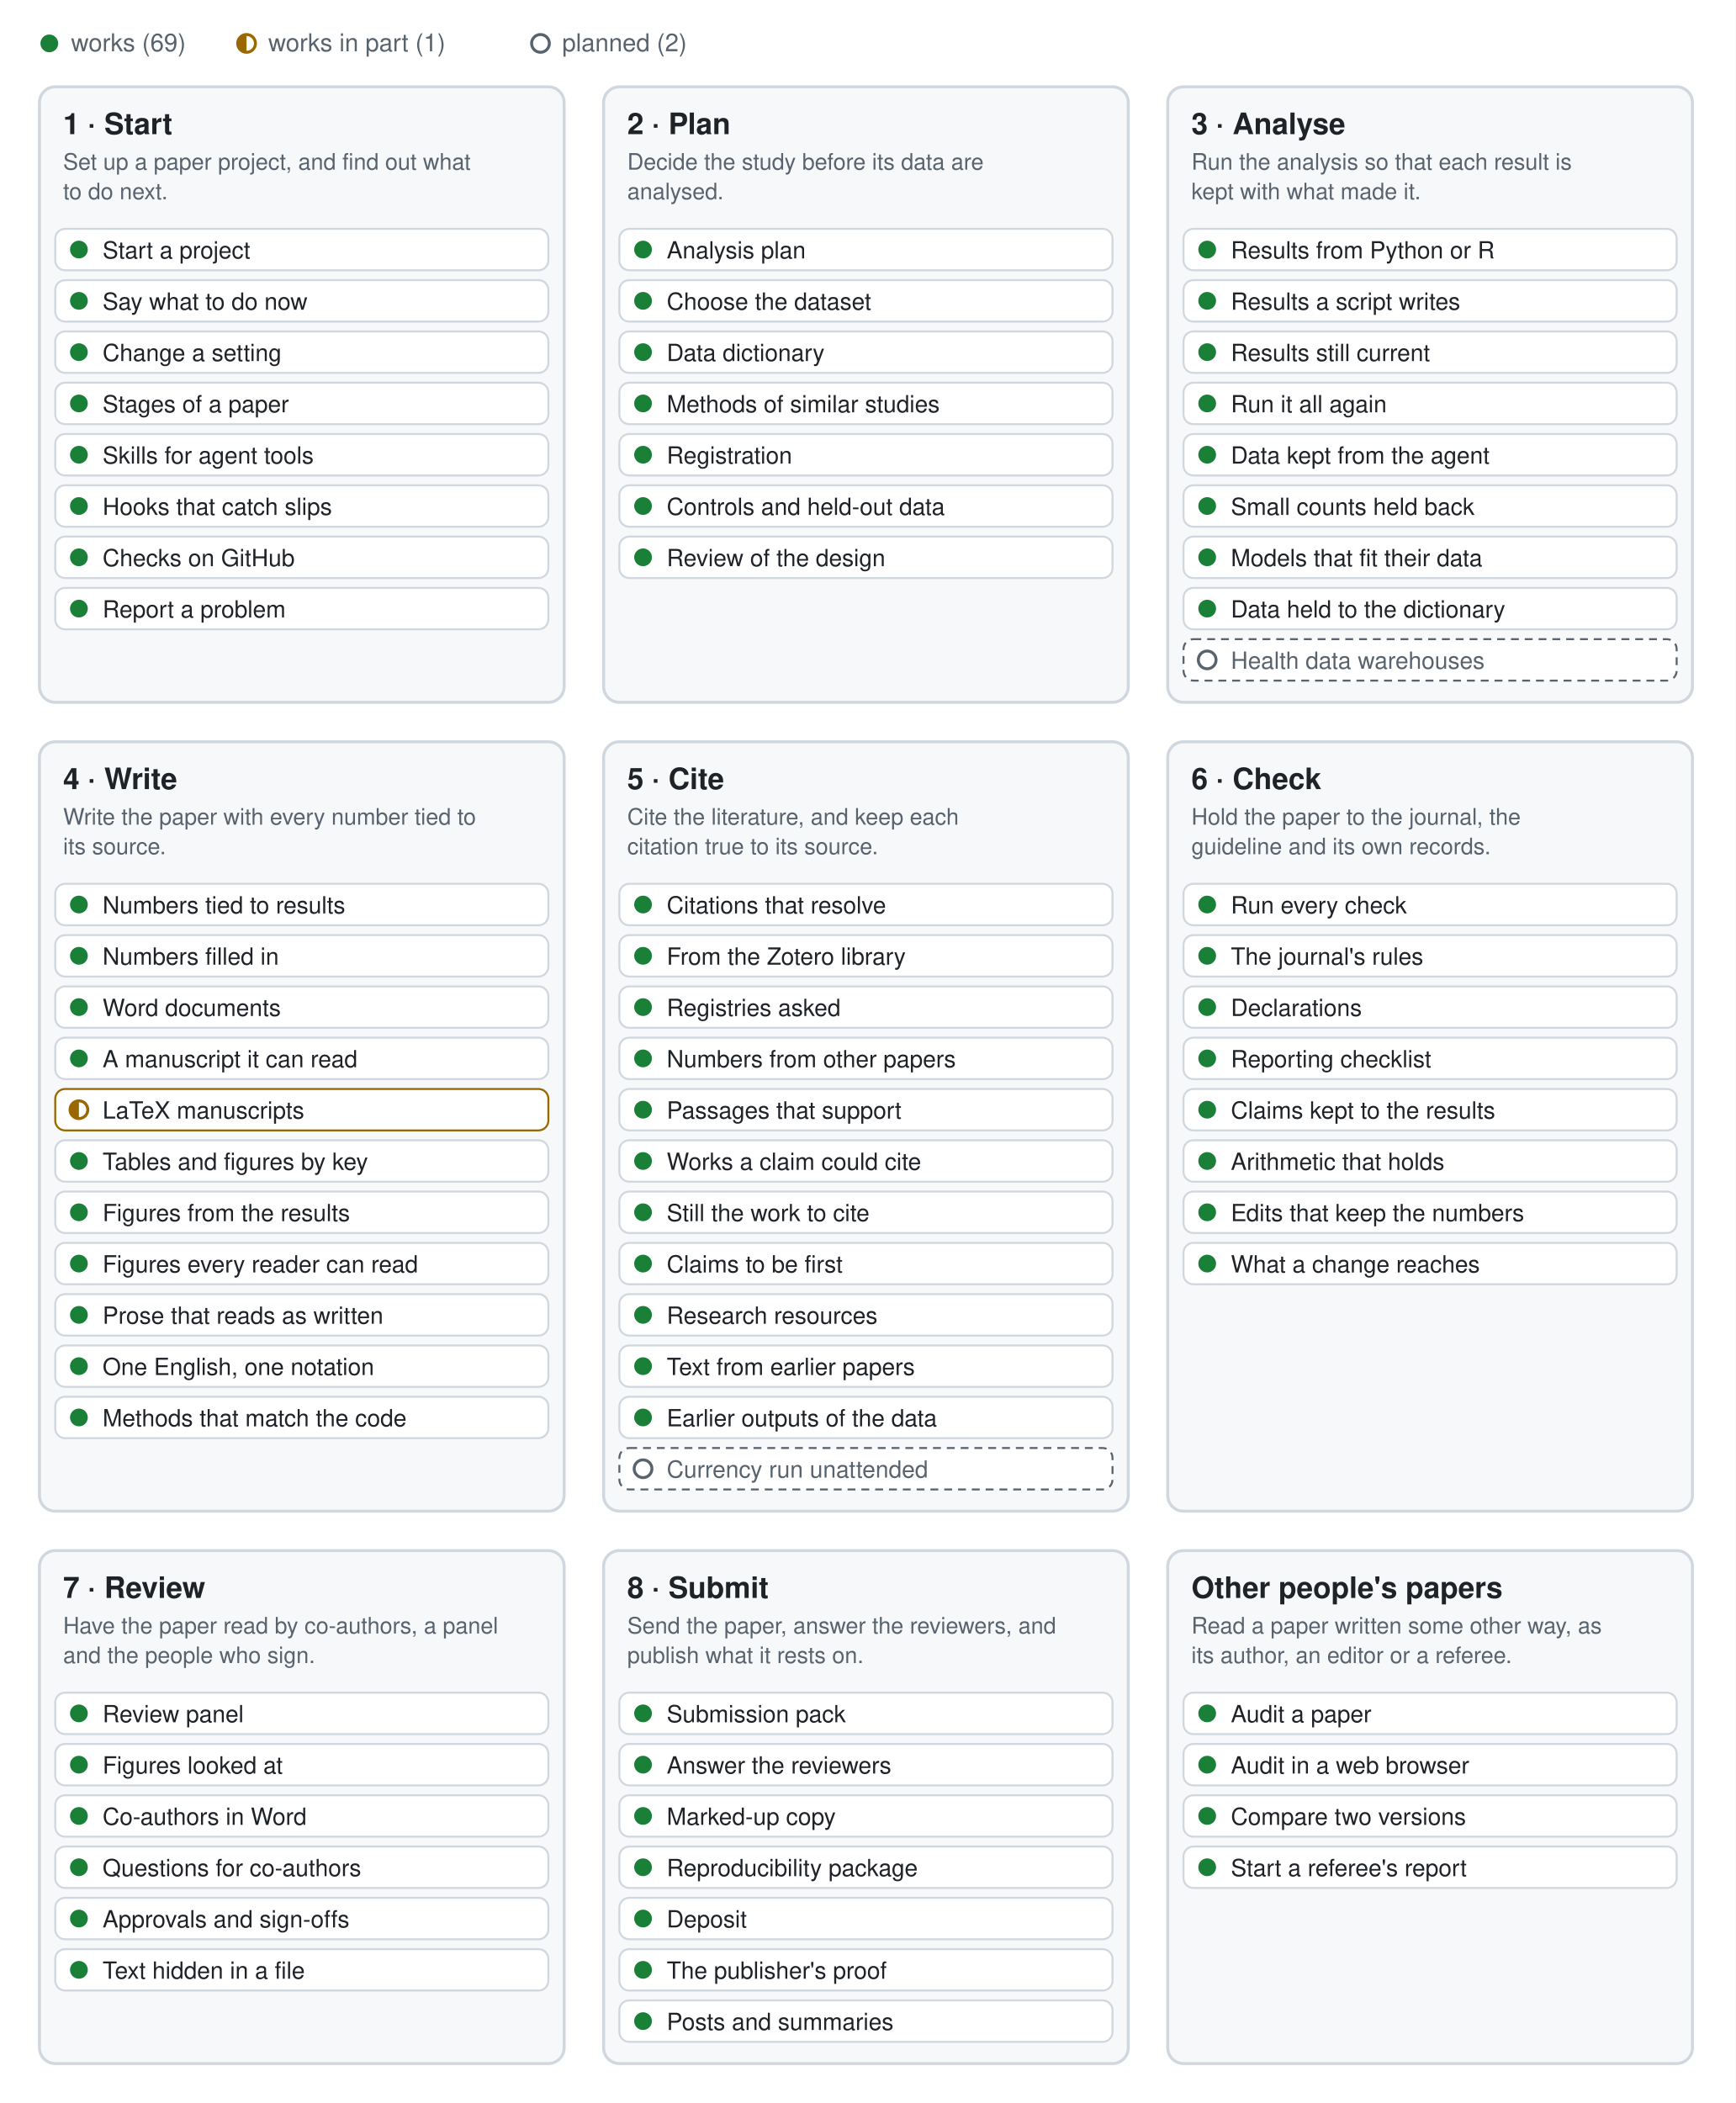
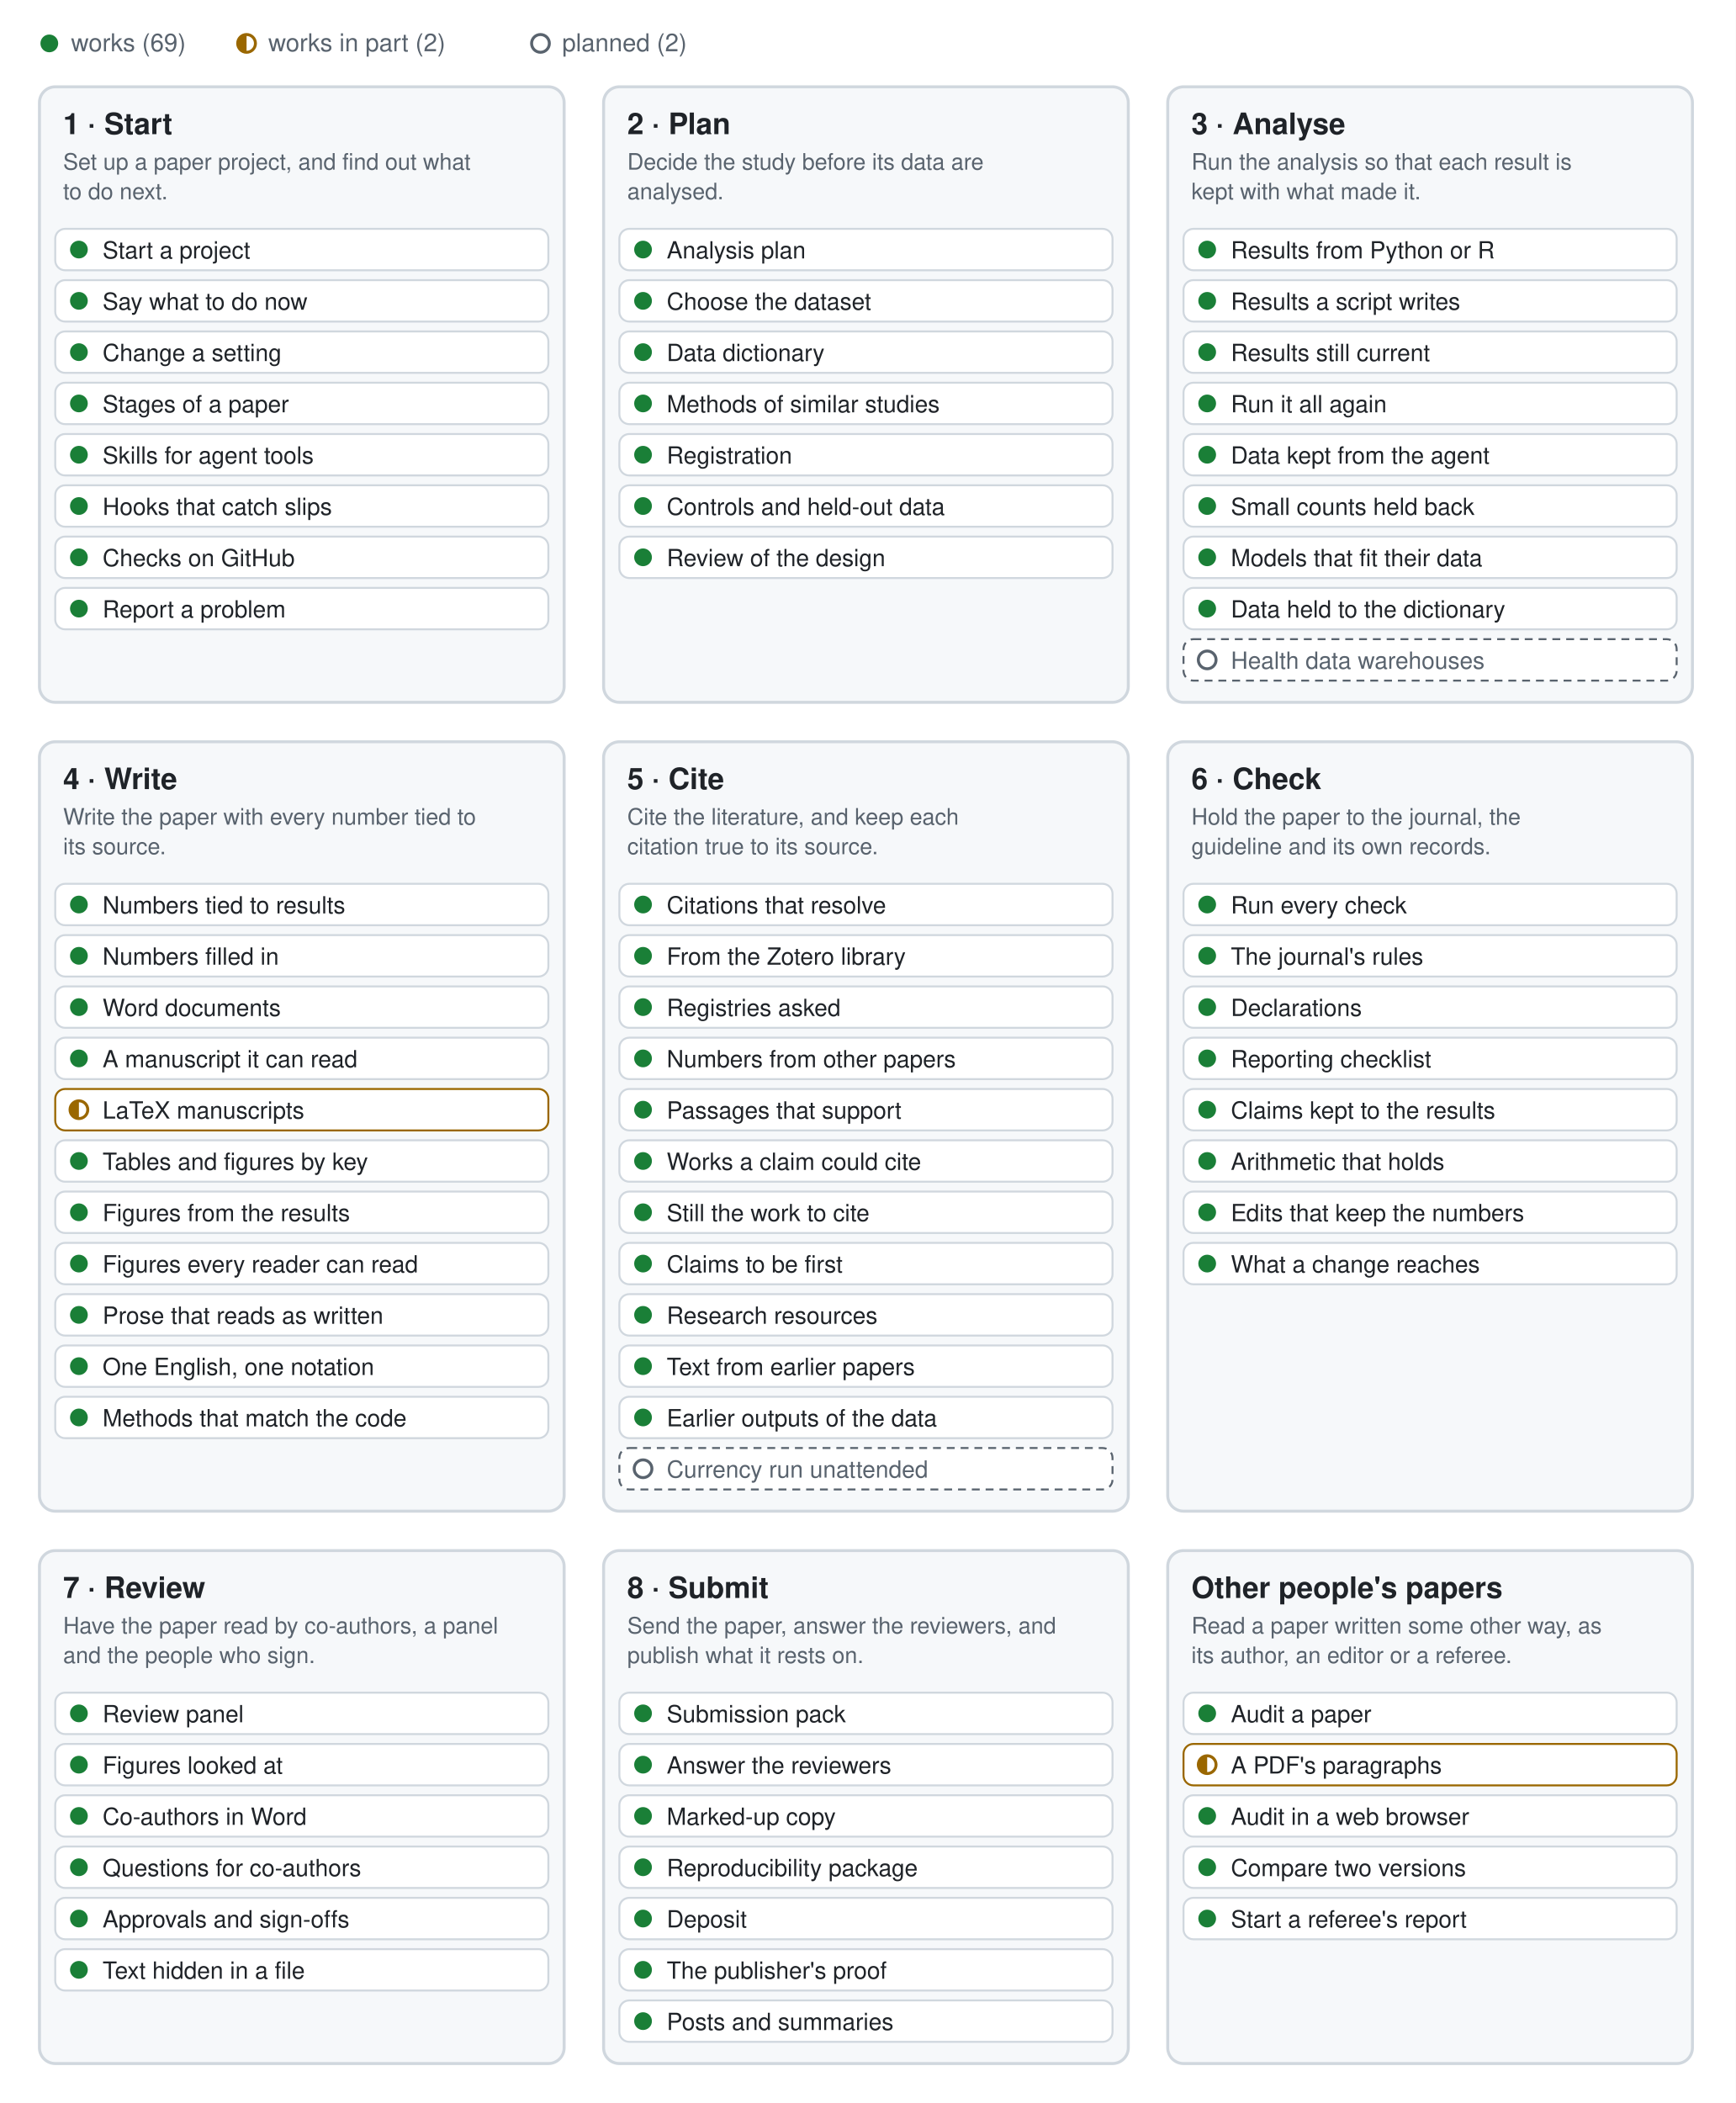
<svg xmlns="http://www.w3.org/2000/svg" viewBox="0 0 880 1066" width="880" height="1066" role="img" font-family="-apple-system, 'Segoe UI', Helvetica, Arial, sans-serif">
  <rect width="880" height="1066" fill="#ffffff" />
  <circle cx="25" cy="22" r="4.5" fill="#1a7f37" />
  <text x="36" y="26" font-size="12.5" fill="#59636e">works (69)</text>
  <circle cx="125" cy="22" r="4.5" fill="#ffffff" stroke="#9a6700" stroke-width="1.5" />
  <path d="M 125 17.5 A 4.5 4.5 0 0 0 125 26.5 Z" fill="#9a6700" />
-   <text x="136" y="26" font-size="12.5" fill="#59636e">works in part (1)</text>
+   <text x="136" y="26" font-size="12.5" fill="#59636e">works in part (2)</text>
  <circle cx="274" cy="22" r="4.5" fill="#ffffff" stroke="#59636e" stroke-width="1.5" />
  <text x="285" y="26" font-size="12.5" fill="#59636e">planned (2)</text>
  <rect x="20" y="44" width="266" height="312" rx="8" fill="#f6f8fa" stroke="#d0d7de" stroke-width="1.5" />
  <text x="32" y="68" font-size="15" font-weight="600" fill="#1f2328">1 · Start</text>
  <text x="32" y="86" font-size="11.5" fill="#59636e">Set up a paper project, and find out what</text>
  <text x="32" y="101" font-size="11.5" fill="#59636e">to do next.</text>
  <rect x="28" y="116" width="250" height="21" rx="5" fill="#ffffff" stroke="#d0d7de" stroke-width="1" />
  <circle cx="40" cy="126.5" r="4.5" fill="#1a7f37" />
  <text x="52" y="131" font-size="12" fill="#1f2328">Start a project</text>
  <rect x="28" y="142" width="250" height="21" rx="5" fill="#ffffff" stroke="#d0d7de" stroke-width="1" />
  <circle cx="40" cy="152.5" r="4.5" fill="#1a7f37" />
  <text x="52" y="157" font-size="12" fill="#1f2328">Say what to do now</text>
  <rect x="28" y="168" width="250" height="21" rx="5" fill="#ffffff" stroke="#d0d7de" stroke-width="1" />
  <circle cx="40" cy="178.5" r="4.5" fill="#1a7f37" />
  <text x="52" y="183" font-size="12" fill="#1f2328">Change a setting</text>
  <rect x="28" y="194" width="250" height="21" rx="5" fill="#ffffff" stroke="#d0d7de" stroke-width="1" />
  <circle cx="40" cy="204.5" r="4.5" fill="#1a7f37" />
  <text x="52" y="209" font-size="12" fill="#1f2328">Stages of a paper</text>
  <rect x="28" y="220" width="250" height="21" rx="5" fill="#ffffff" stroke="#d0d7de" stroke-width="1" />
  <circle cx="40" cy="230.5" r="4.5" fill="#1a7f37" />
  <text x="52" y="235" font-size="12" fill="#1f2328">Skills for agent tools</text>
  <rect x="28" y="246" width="250" height="21" rx="5" fill="#ffffff" stroke="#d0d7de" stroke-width="1" />
  <circle cx="40" cy="256.5" r="4.5" fill="#1a7f37" />
  <text x="52" y="261" font-size="12" fill="#1f2328">Hooks that catch slips</text>
  <rect x="28" y="272" width="250" height="21" rx="5" fill="#ffffff" stroke="#d0d7de" stroke-width="1" />
  <circle cx="40" cy="282.5" r="4.5" fill="#1a7f37" />
  <text x="52" y="287" font-size="12" fill="#1f2328">Checks on GitHub</text>
  <rect x="28" y="298" width="250" height="21" rx="5" fill="#ffffff" stroke="#d0d7de" stroke-width="1" />
  <circle cx="40" cy="308.5" r="4.5" fill="#1a7f37" />
  <text x="52" y="313" font-size="12" fill="#1f2328">Report a problem</text>
  <rect x="306" y="44" width="266" height="312" rx="8" fill="#f6f8fa" stroke="#d0d7de" stroke-width="1.5" />
  <text x="318" y="68" font-size="15" font-weight="600" fill="#1f2328">2 · Plan</text>
  <text x="318" y="86" font-size="11.5" fill="#59636e">Decide the study before its data are</text>
  <text x="318" y="101" font-size="11.5" fill="#59636e">analysed.</text>
  <rect x="314" y="116" width="250" height="21" rx="5" fill="#ffffff" stroke="#d0d7de" stroke-width="1" />
  <circle cx="326" cy="126.5" r="4.5" fill="#1a7f37" />
  <text x="338" y="131" font-size="12" fill="#1f2328">Analysis plan</text>
  <rect x="314" y="142" width="250" height="21" rx="5" fill="#ffffff" stroke="#d0d7de" stroke-width="1" />
  <circle cx="326" cy="152.5" r="4.5" fill="#1a7f37" />
  <text x="338" y="157" font-size="12" fill="#1f2328">Choose the dataset</text>
  <rect x="314" y="168" width="250" height="21" rx="5" fill="#ffffff" stroke="#d0d7de" stroke-width="1" />
  <circle cx="326" cy="178.5" r="4.5" fill="#1a7f37" />
  <text x="338" y="183" font-size="12" fill="#1f2328">Data dictionary</text>
  <rect x="314" y="194" width="250" height="21" rx="5" fill="#ffffff" stroke="#d0d7de" stroke-width="1" />
  <circle cx="326" cy="204.5" r="4.5" fill="#1a7f37" />
  <text x="338" y="209" font-size="12" fill="#1f2328">Methods of similar studies</text>
  <rect x="314" y="220" width="250" height="21" rx="5" fill="#ffffff" stroke="#d0d7de" stroke-width="1" />
  <circle cx="326" cy="230.5" r="4.5" fill="#1a7f37" />
  <text x="338" y="235" font-size="12" fill="#1f2328">Registration</text>
  <rect x="314" y="246" width="250" height="21" rx="5" fill="#ffffff" stroke="#d0d7de" stroke-width="1" />
  <circle cx="326" cy="256.5" r="4.5" fill="#1a7f37" />
  <text x="338" y="261" font-size="12" fill="#1f2328">Controls and held-out data</text>
  <rect x="314" y="272" width="250" height="21" rx="5" fill="#ffffff" stroke="#d0d7de" stroke-width="1" />
  <circle cx="326" cy="282.5" r="4.5" fill="#1a7f37" />
  <text x="338" y="287" font-size="12" fill="#1f2328">Review of the design</text>
  <rect x="592" y="44" width="266" height="312" rx="8" fill="#f6f8fa" stroke="#d0d7de" stroke-width="1.5" />
  <text x="604" y="68" font-size="15" font-weight="600" fill="#1f2328">3 · Analyse</text>
  <text x="604" y="86" font-size="11.5" fill="#59636e">Run the analysis so that each result is</text>
  <text x="604" y="101" font-size="11.5" fill="#59636e">kept with what made it.</text>
  <rect x="600" y="116" width="250" height="21" rx="5" fill="#ffffff" stroke="#d0d7de" stroke-width="1" />
  <circle cx="612" cy="126.5" r="4.5" fill="#1a7f37" />
  <text x="624" y="131" font-size="12" fill="#1f2328">Results from Python or R</text>
  <rect x="600" y="142" width="250" height="21" rx="5" fill="#ffffff" stroke="#d0d7de" stroke-width="1" />
  <circle cx="612" cy="152.5" r="4.5" fill="#1a7f37" />
  <text x="624" y="157" font-size="12" fill="#1f2328">Results a script writes</text>
  <rect x="600" y="168" width="250" height="21" rx="5" fill="#ffffff" stroke="#d0d7de" stroke-width="1" />
  <circle cx="612" cy="178.5" r="4.5" fill="#1a7f37" />
  <text x="624" y="183" font-size="12" fill="#1f2328">Results still current</text>
  <rect x="600" y="194" width="250" height="21" rx="5" fill="#ffffff" stroke="#d0d7de" stroke-width="1" />
  <circle cx="612" cy="204.5" r="4.5" fill="#1a7f37" />
  <text x="624" y="209" font-size="12" fill="#1f2328">Run it all again</text>
  <rect x="600" y="220" width="250" height="21" rx="5" fill="#ffffff" stroke="#d0d7de" stroke-width="1" />
  <circle cx="612" cy="230.5" r="4.5" fill="#1a7f37" />
  <text x="624" y="235" font-size="12" fill="#1f2328">Data kept from the agent</text>
  <rect x="600" y="246" width="250" height="21" rx="5" fill="#ffffff" stroke="#d0d7de" stroke-width="1" />
  <circle cx="612" cy="256.5" r="4.5" fill="#1a7f37" />
  <text x="624" y="261" font-size="12" fill="#1f2328">Small counts held back</text>
  <rect x="600" y="272" width="250" height="21" rx="5" fill="#ffffff" stroke="#d0d7de" stroke-width="1" />
  <circle cx="612" cy="282.5" r="4.5" fill="#1a7f37" />
  <text x="624" y="287" font-size="12" fill="#1f2328">Models that fit their data</text>
  <rect x="600" y="298" width="250" height="21" rx="5" fill="#ffffff" stroke="#d0d7de" stroke-width="1" />
  <circle cx="612" cy="308.5" r="4.5" fill="#1a7f37" />
  <text x="624" y="313" font-size="12" fill="#1f2328">Data held to the dictionary</text>
  <rect x="600" y="324" width="250" height="21" rx="5" fill="#ffffff" stroke="#59636e" stroke-width="1" stroke-dasharray="4 3" />
  <circle cx="612" cy="334.5" r="4.5" fill="#ffffff" stroke="#59636e" stroke-width="1.5" />
  <text x="624" y="339" font-size="12" fill="#59636e">Health data warehouses</text>
  <rect x="20" y="376" width="266" height="390" rx="8" fill="#f6f8fa" stroke="#d0d7de" stroke-width="1.5" />
  <text x="32" y="400" font-size="15" font-weight="600" fill="#1f2328">4 · Write</text>
  <text x="32" y="418" font-size="11.5" fill="#59636e">Write the paper with every number tied to</text>
  <text x="32" y="433" font-size="11.5" fill="#59636e">its source.</text>
  <rect x="28" y="448" width="250" height="21" rx="5" fill="#ffffff" stroke="#d0d7de" stroke-width="1" />
  <circle cx="40" cy="458.5" r="4.5" fill="#1a7f37" />
  <text x="52" y="463" font-size="12" fill="#1f2328">Numbers tied to results</text>
  <rect x="28" y="474" width="250" height="21" rx="5" fill="#ffffff" stroke="#d0d7de" stroke-width="1" />
  <circle cx="40" cy="484.5" r="4.5" fill="#1a7f37" />
  <text x="52" y="489" font-size="12" fill="#1f2328">Numbers filled in</text>
  <rect x="28" y="500" width="250" height="21" rx="5" fill="#ffffff" stroke="#d0d7de" stroke-width="1" />
  <circle cx="40" cy="510.5" r="4.5" fill="#1a7f37" />
  <text x="52" y="515" font-size="12" fill="#1f2328">Word documents</text>
  <rect x="28" y="526" width="250" height="21" rx="5" fill="#ffffff" stroke="#d0d7de" stroke-width="1" />
  <circle cx="40" cy="536.5" r="4.5" fill="#1a7f37" />
  <text x="52" y="541" font-size="12" fill="#1f2328">A manuscript it can read</text>
  <rect x="28" y="552" width="250" height="21" rx="5" fill="#ffffff" stroke="#9a6700" stroke-width="1" />
  <circle cx="40" cy="562.5" r="4.5" fill="#ffffff" stroke="#9a6700" stroke-width="1.5" />
  <path d="M 40 558.0 A 4.5 4.5 0 0 0 40 567.0 Z" fill="#9a6700" />
  <text x="52" y="567" font-size="12" fill="#1f2328">LaTeX manuscripts</text>
  <rect x="28" y="578" width="250" height="21" rx="5" fill="#ffffff" stroke="#d0d7de" stroke-width="1" />
  <circle cx="40" cy="588.5" r="4.5" fill="#1a7f37" />
  <text x="52" y="593" font-size="12" fill="#1f2328">Tables and figures by key</text>
  <rect x="28" y="604" width="250" height="21" rx="5" fill="#ffffff" stroke="#d0d7de" stroke-width="1" />
  <circle cx="40" cy="614.5" r="4.5" fill="#1a7f37" />
  <text x="52" y="619" font-size="12" fill="#1f2328">Figures from the results</text>
  <rect x="28" y="630" width="250" height="21" rx="5" fill="#ffffff" stroke="#d0d7de" stroke-width="1" />
  <circle cx="40" cy="640.5" r="4.5" fill="#1a7f37" />
  <text x="52" y="645" font-size="12" fill="#1f2328">Figures every reader can read</text>
  <rect x="28" y="656" width="250" height="21" rx="5" fill="#ffffff" stroke="#d0d7de" stroke-width="1" />
  <circle cx="40" cy="666.5" r="4.5" fill="#1a7f37" />
  <text x="52" y="671" font-size="12" fill="#1f2328">Prose that reads as written</text>
  <rect x="28" y="682" width="250" height="21" rx="5" fill="#ffffff" stroke="#d0d7de" stroke-width="1" />
  <circle cx="40" cy="692.5" r="4.5" fill="#1a7f37" />
  <text x="52" y="697" font-size="12" fill="#1f2328">One English, one notation</text>
  <rect x="28" y="708" width="250" height="21" rx="5" fill="#ffffff" stroke="#d0d7de" stroke-width="1" />
  <circle cx="40" cy="718.5" r="4.5" fill="#1a7f37" />
  <text x="52" y="723" font-size="12" fill="#1f2328">Methods that match the code</text>
  <rect x="306" y="376" width="266" height="390" rx="8" fill="#f6f8fa" stroke="#d0d7de" stroke-width="1.5" />
  <text x="318" y="400" font-size="15" font-weight="600" fill="#1f2328">5 · Cite</text>
  <text x="318" y="418" font-size="11.5" fill="#59636e">Cite the literature, and keep each</text>
  <text x="318" y="433" font-size="11.5" fill="#59636e">citation true to its source.</text>
  <rect x="314" y="448" width="250" height="21" rx="5" fill="#ffffff" stroke="#d0d7de" stroke-width="1" />
  <circle cx="326" cy="458.5" r="4.5" fill="#1a7f37" />
  <text x="338" y="463" font-size="12" fill="#1f2328">Citations that resolve</text>
  <rect x="314" y="474" width="250" height="21" rx="5" fill="#ffffff" stroke="#d0d7de" stroke-width="1" />
  <circle cx="326" cy="484.5" r="4.5" fill="#1a7f37" />
  <text x="338" y="489" font-size="12" fill="#1f2328">From the Zotero library</text>
  <rect x="314" y="500" width="250" height="21" rx="5" fill="#ffffff" stroke="#d0d7de" stroke-width="1" />
  <circle cx="326" cy="510.5" r="4.5" fill="#1a7f37" />
  <text x="338" y="515" font-size="12" fill="#1f2328">Registries asked</text>
  <rect x="314" y="526" width="250" height="21" rx="5" fill="#ffffff" stroke="#d0d7de" stroke-width="1" />
  <circle cx="326" cy="536.5" r="4.5" fill="#1a7f37" />
  <text x="338" y="541" font-size="12" fill="#1f2328">Numbers from other papers</text>
  <rect x="314" y="552" width="250" height="21" rx="5" fill="#ffffff" stroke="#d0d7de" stroke-width="1" />
  <circle cx="326" cy="562.5" r="4.5" fill="#1a7f37" />
  <text x="338" y="567" font-size="12" fill="#1f2328">Passages that support</text>
  <rect x="314" y="578" width="250" height="21" rx="5" fill="#ffffff" stroke="#d0d7de" stroke-width="1" />
  <circle cx="326" cy="588.5" r="4.5" fill="#1a7f37" />
  <text x="338" y="593" font-size="12" fill="#1f2328">Works a claim could cite</text>
  <rect x="314" y="604" width="250" height="21" rx="5" fill="#ffffff" stroke="#d0d7de" stroke-width="1" />
  <circle cx="326" cy="614.5" r="4.5" fill="#1a7f37" />
  <text x="338" y="619" font-size="12" fill="#1f2328">Still the work to cite</text>
  <rect x="314" y="630" width="250" height="21" rx="5" fill="#ffffff" stroke="#d0d7de" stroke-width="1" />
  <circle cx="326" cy="640.5" r="4.5" fill="#1a7f37" />
  <text x="338" y="645" font-size="12" fill="#1f2328">Claims to be first</text>
  <rect x="314" y="656" width="250" height="21" rx="5" fill="#ffffff" stroke="#d0d7de" stroke-width="1" />
  <circle cx="326" cy="666.5" r="4.5" fill="#1a7f37" />
  <text x="338" y="671" font-size="12" fill="#1f2328">Research resources</text>
  <rect x="314" y="682" width="250" height="21" rx="5" fill="#ffffff" stroke="#d0d7de" stroke-width="1" />
  <circle cx="326" cy="692.5" r="4.5" fill="#1a7f37" />
  <text x="338" y="697" font-size="12" fill="#1f2328">Text from earlier papers</text>
  <rect x="314" y="708" width="250" height="21" rx="5" fill="#ffffff" stroke="#d0d7de" stroke-width="1" />
  <circle cx="326" cy="718.5" r="4.5" fill="#1a7f37" />
  <text x="338" y="723" font-size="12" fill="#1f2328">Earlier outputs of the data</text>
  <rect x="314" y="734" width="250" height="21" rx="5" fill="#ffffff" stroke="#59636e" stroke-width="1" stroke-dasharray="4 3" />
  <circle cx="326" cy="744.5" r="4.5" fill="#ffffff" stroke="#59636e" stroke-width="1.5" />
  <text x="338" y="749" font-size="12" fill="#59636e">Currency run unattended</text>
  <rect x="592" y="376" width="266" height="390" rx="8" fill="#f6f8fa" stroke="#d0d7de" stroke-width="1.5" />
  <text x="604" y="400" font-size="15" font-weight="600" fill="#1f2328">6 · Check</text>
  <text x="604" y="418" font-size="11.5" fill="#59636e">Hold the paper to the journal, the</text>
  <text x="604" y="433" font-size="11.5" fill="#59636e">guideline and its own records.</text>
  <rect x="600" y="448" width="250" height="21" rx="5" fill="#ffffff" stroke="#d0d7de" stroke-width="1" />
  <circle cx="612" cy="458.5" r="4.5" fill="#1a7f37" />
  <text x="624" y="463" font-size="12" fill="#1f2328">Run every check</text>
  <rect x="600" y="474" width="250" height="21" rx="5" fill="#ffffff" stroke="#d0d7de" stroke-width="1" />
  <circle cx="612" cy="484.5" r="4.5" fill="#1a7f37" />
  <text x="624" y="489" font-size="12" fill="#1f2328">The journal's rules</text>
  <rect x="600" y="500" width="250" height="21" rx="5" fill="#ffffff" stroke="#d0d7de" stroke-width="1" />
  <circle cx="612" cy="510.5" r="4.5" fill="#1a7f37" />
  <text x="624" y="515" font-size="12" fill="#1f2328">Declarations</text>
  <rect x="600" y="526" width="250" height="21" rx="5" fill="#ffffff" stroke="#d0d7de" stroke-width="1" />
  <circle cx="612" cy="536.5" r="4.5" fill="#1a7f37" />
  <text x="624" y="541" font-size="12" fill="#1f2328">Reporting checklist</text>
  <rect x="600" y="552" width="250" height="21" rx="5" fill="#ffffff" stroke="#d0d7de" stroke-width="1" />
  <circle cx="612" cy="562.5" r="4.5" fill="#1a7f37" />
  <text x="624" y="567" font-size="12" fill="#1f2328">Claims kept to the results</text>
  <rect x="600" y="578" width="250" height="21" rx="5" fill="#ffffff" stroke="#d0d7de" stroke-width="1" />
  <circle cx="612" cy="588.5" r="4.5" fill="#1a7f37" />
  <text x="624" y="593" font-size="12" fill="#1f2328">Arithmetic that holds</text>
  <rect x="600" y="604" width="250" height="21" rx="5" fill="#ffffff" stroke="#d0d7de" stroke-width="1" />
  <circle cx="612" cy="614.5" r="4.5" fill="#1a7f37" />
  <text x="624" y="619" font-size="12" fill="#1f2328">Edits that keep the numbers</text>
  <rect x="600" y="630" width="250" height="21" rx="5" fill="#ffffff" stroke="#d0d7de" stroke-width="1" />
  <circle cx="612" cy="640.5" r="4.5" fill="#1a7f37" />
  <text x="624" y="645" font-size="12" fill="#1f2328">What a change reaches</text>
  <rect x="20" y="786" width="266" height="260" rx="8" fill="#f6f8fa" stroke="#d0d7de" stroke-width="1.5" />
  <text x="32" y="810" font-size="15" font-weight="600" fill="#1f2328">7 · Review</text>
  <text x="32" y="828" font-size="11.5" fill="#59636e">Have the paper read by co-authors, a panel</text>
  <text x="32" y="843" font-size="11.5" fill="#59636e">and the people who sign.</text>
  <rect x="28" y="858" width="250" height="21" rx="5" fill="#ffffff" stroke="#d0d7de" stroke-width="1" />
  <circle cx="40" cy="868.5" r="4.5" fill="#1a7f37" />
  <text x="52" y="873" font-size="12" fill="#1f2328">Review panel</text>
  <rect x="28" y="884" width="250" height="21" rx="5" fill="#ffffff" stroke="#d0d7de" stroke-width="1" />
  <circle cx="40" cy="894.5" r="4.5" fill="#1a7f37" />
  <text x="52" y="899" font-size="12" fill="#1f2328">Figures looked at</text>
  <rect x="28" y="910" width="250" height="21" rx="5" fill="#ffffff" stroke="#d0d7de" stroke-width="1" />
  <circle cx="40" cy="920.5" r="4.5" fill="#1a7f37" />
  <text x="52" y="925" font-size="12" fill="#1f2328">Co-authors in Word</text>
  <rect x="28" y="936" width="250" height="21" rx="5" fill="#ffffff" stroke="#d0d7de" stroke-width="1" />
  <circle cx="40" cy="946.5" r="4.5" fill="#1a7f37" />
  <text x="52" y="951" font-size="12" fill="#1f2328">Questions for co-authors</text>
  <rect x="28" y="962" width="250" height="21" rx="5" fill="#ffffff" stroke="#d0d7de" stroke-width="1" />
  <circle cx="40" cy="972.5" r="4.5" fill="#1a7f37" />
  <text x="52" y="977" font-size="12" fill="#1f2328">Approvals and sign-offs</text>
  <rect x="28" y="988" width="250" height="21" rx="5" fill="#ffffff" stroke="#d0d7de" stroke-width="1" />
  <circle cx="40" cy="998.5" r="4.5" fill="#1a7f37" />
  <text x="52" y="1003" font-size="12" fill="#1f2328">Text hidden in a file</text>
  <rect x="306" y="786" width="266" height="260" rx="8" fill="#f6f8fa" stroke="#d0d7de" stroke-width="1.5" />
  <text x="318" y="810" font-size="15" font-weight="600" fill="#1f2328">8 · Submit</text>
  <text x="318" y="828" font-size="11.5" fill="#59636e">Send the paper, answer the reviewers, and</text>
  <text x="318" y="843" font-size="11.5" fill="#59636e">publish what it rests on.</text>
  <rect x="314" y="858" width="250" height="21" rx="5" fill="#ffffff" stroke="#d0d7de" stroke-width="1" />
  <circle cx="326" cy="868.5" r="4.5" fill="#1a7f37" />
  <text x="338" y="873" font-size="12" fill="#1f2328">Submission pack</text>
  <rect x="314" y="884" width="250" height="21" rx="5" fill="#ffffff" stroke="#d0d7de" stroke-width="1" />
  <circle cx="326" cy="894.5" r="4.5" fill="#1a7f37" />
  <text x="338" y="899" font-size="12" fill="#1f2328">Answer the reviewers</text>
  <rect x="314" y="910" width="250" height="21" rx="5" fill="#ffffff" stroke="#d0d7de" stroke-width="1" />
  <circle cx="326" cy="920.5" r="4.5" fill="#1a7f37" />
  <text x="338" y="925" font-size="12" fill="#1f2328">Marked-up copy</text>
  <rect x="314" y="936" width="250" height="21" rx="5" fill="#ffffff" stroke="#d0d7de" stroke-width="1" />
  <circle cx="326" cy="946.5" r="4.5" fill="#1a7f37" />
  <text x="338" y="951" font-size="12" fill="#1f2328">Reproducibility package</text>
  <rect x="314" y="962" width="250" height="21" rx="5" fill="#ffffff" stroke="#d0d7de" stroke-width="1" />
  <circle cx="326" cy="972.5" r="4.5" fill="#1a7f37" />
  <text x="338" y="977" font-size="12" fill="#1f2328">Deposit</text>
  <rect x="314" y="988" width="250" height="21" rx="5" fill="#ffffff" stroke="#d0d7de" stroke-width="1" />
  <circle cx="326" cy="998.5" r="4.5" fill="#1a7f37" />
  <text x="338" y="1003" font-size="12" fill="#1f2328">The publisher's proof</text>
  <rect x="314" y="1014" width="250" height="21" rx="5" fill="#ffffff" stroke="#d0d7de" stroke-width="1" />
  <circle cx="326" cy="1024.5" r="4.5" fill="#1a7f37" />
  <text x="338" y="1029" font-size="12" fill="#1f2328">Posts and summaries</text>
  <rect x="592" y="786" width="266" height="260" rx="8" fill="#f6f8fa" stroke="#d0d7de" stroke-width="1.5" />
  <text x="604" y="810" font-size="15" font-weight="600" fill="#1f2328">Other people's papers</text>
  <text x="604" y="828" font-size="11.5" fill="#59636e">Read a paper written some other way, as</text>
  <text x="604" y="843" font-size="11.5" fill="#59636e">its author, an editor or a referee.</text>
  <rect x="600" y="858" width="250" height="21" rx="5" fill="#ffffff" stroke="#d0d7de" stroke-width="1" />
  <circle cx="612" cy="868.5" r="4.5" fill="#1a7f37" />
  <text x="624" y="873" font-size="12" fill="#1f2328">Audit a paper</text>
-   <rect x="600" y="884" width="250" height="21" rx="5" fill="#ffffff" stroke="#d0d7de" stroke-width="1" />
-   <circle cx="612" cy="894.5" r="4.5" fill="#1a7f37" />
-   <text x="624" y="899" font-size="12" fill="#1f2328">Audit in a web browser</text>
+   <rect x="600" y="884" width="250" height="21" rx="5" fill="#ffffff" stroke="#9a6700" stroke-width="1" />
+   <circle cx="612" cy="894.5" r="4.5" fill="#ffffff" stroke="#9a6700" stroke-width="1.5" />
+   <path d="M 612 890.0 A 4.5 4.5 0 0 0 612 899.0 Z" fill="#9a6700" />
+   <text x="624" y="899" font-size="12" fill="#1f2328">A PDF's paragraphs</text>
  <rect x="600" y="910" width="250" height="21" rx="5" fill="#ffffff" stroke="#d0d7de" stroke-width="1" />
  <circle cx="612" cy="920.5" r="4.5" fill="#1a7f37" />
-   <text x="624" y="925" font-size="12" fill="#1f2328">Compare two versions</text>
+   <text x="624" y="925" font-size="12" fill="#1f2328">Audit in a web browser</text>
  <rect x="600" y="936" width="250" height="21" rx="5" fill="#ffffff" stroke="#d0d7de" stroke-width="1" />
  <circle cx="612" cy="946.5" r="4.5" fill="#1a7f37" />
-   <text x="624" y="951" font-size="12" fill="#1f2328">Start a referee's report</text>
+   <text x="624" y="951" font-size="12" fill="#1f2328">Compare two versions</text>
+   <rect x="600" y="962" width="250" height="21" rx="5" fill="#ffffff" stroke="#d0d7de" stroke-width="1" />
+   <circle cx="612" cy="972.5" r="4.5" fill="#1a7f37" />
+   <text x="624" y="977" font-size="12" fill="#1f2328">Start a referee's report</text>
</svg>
